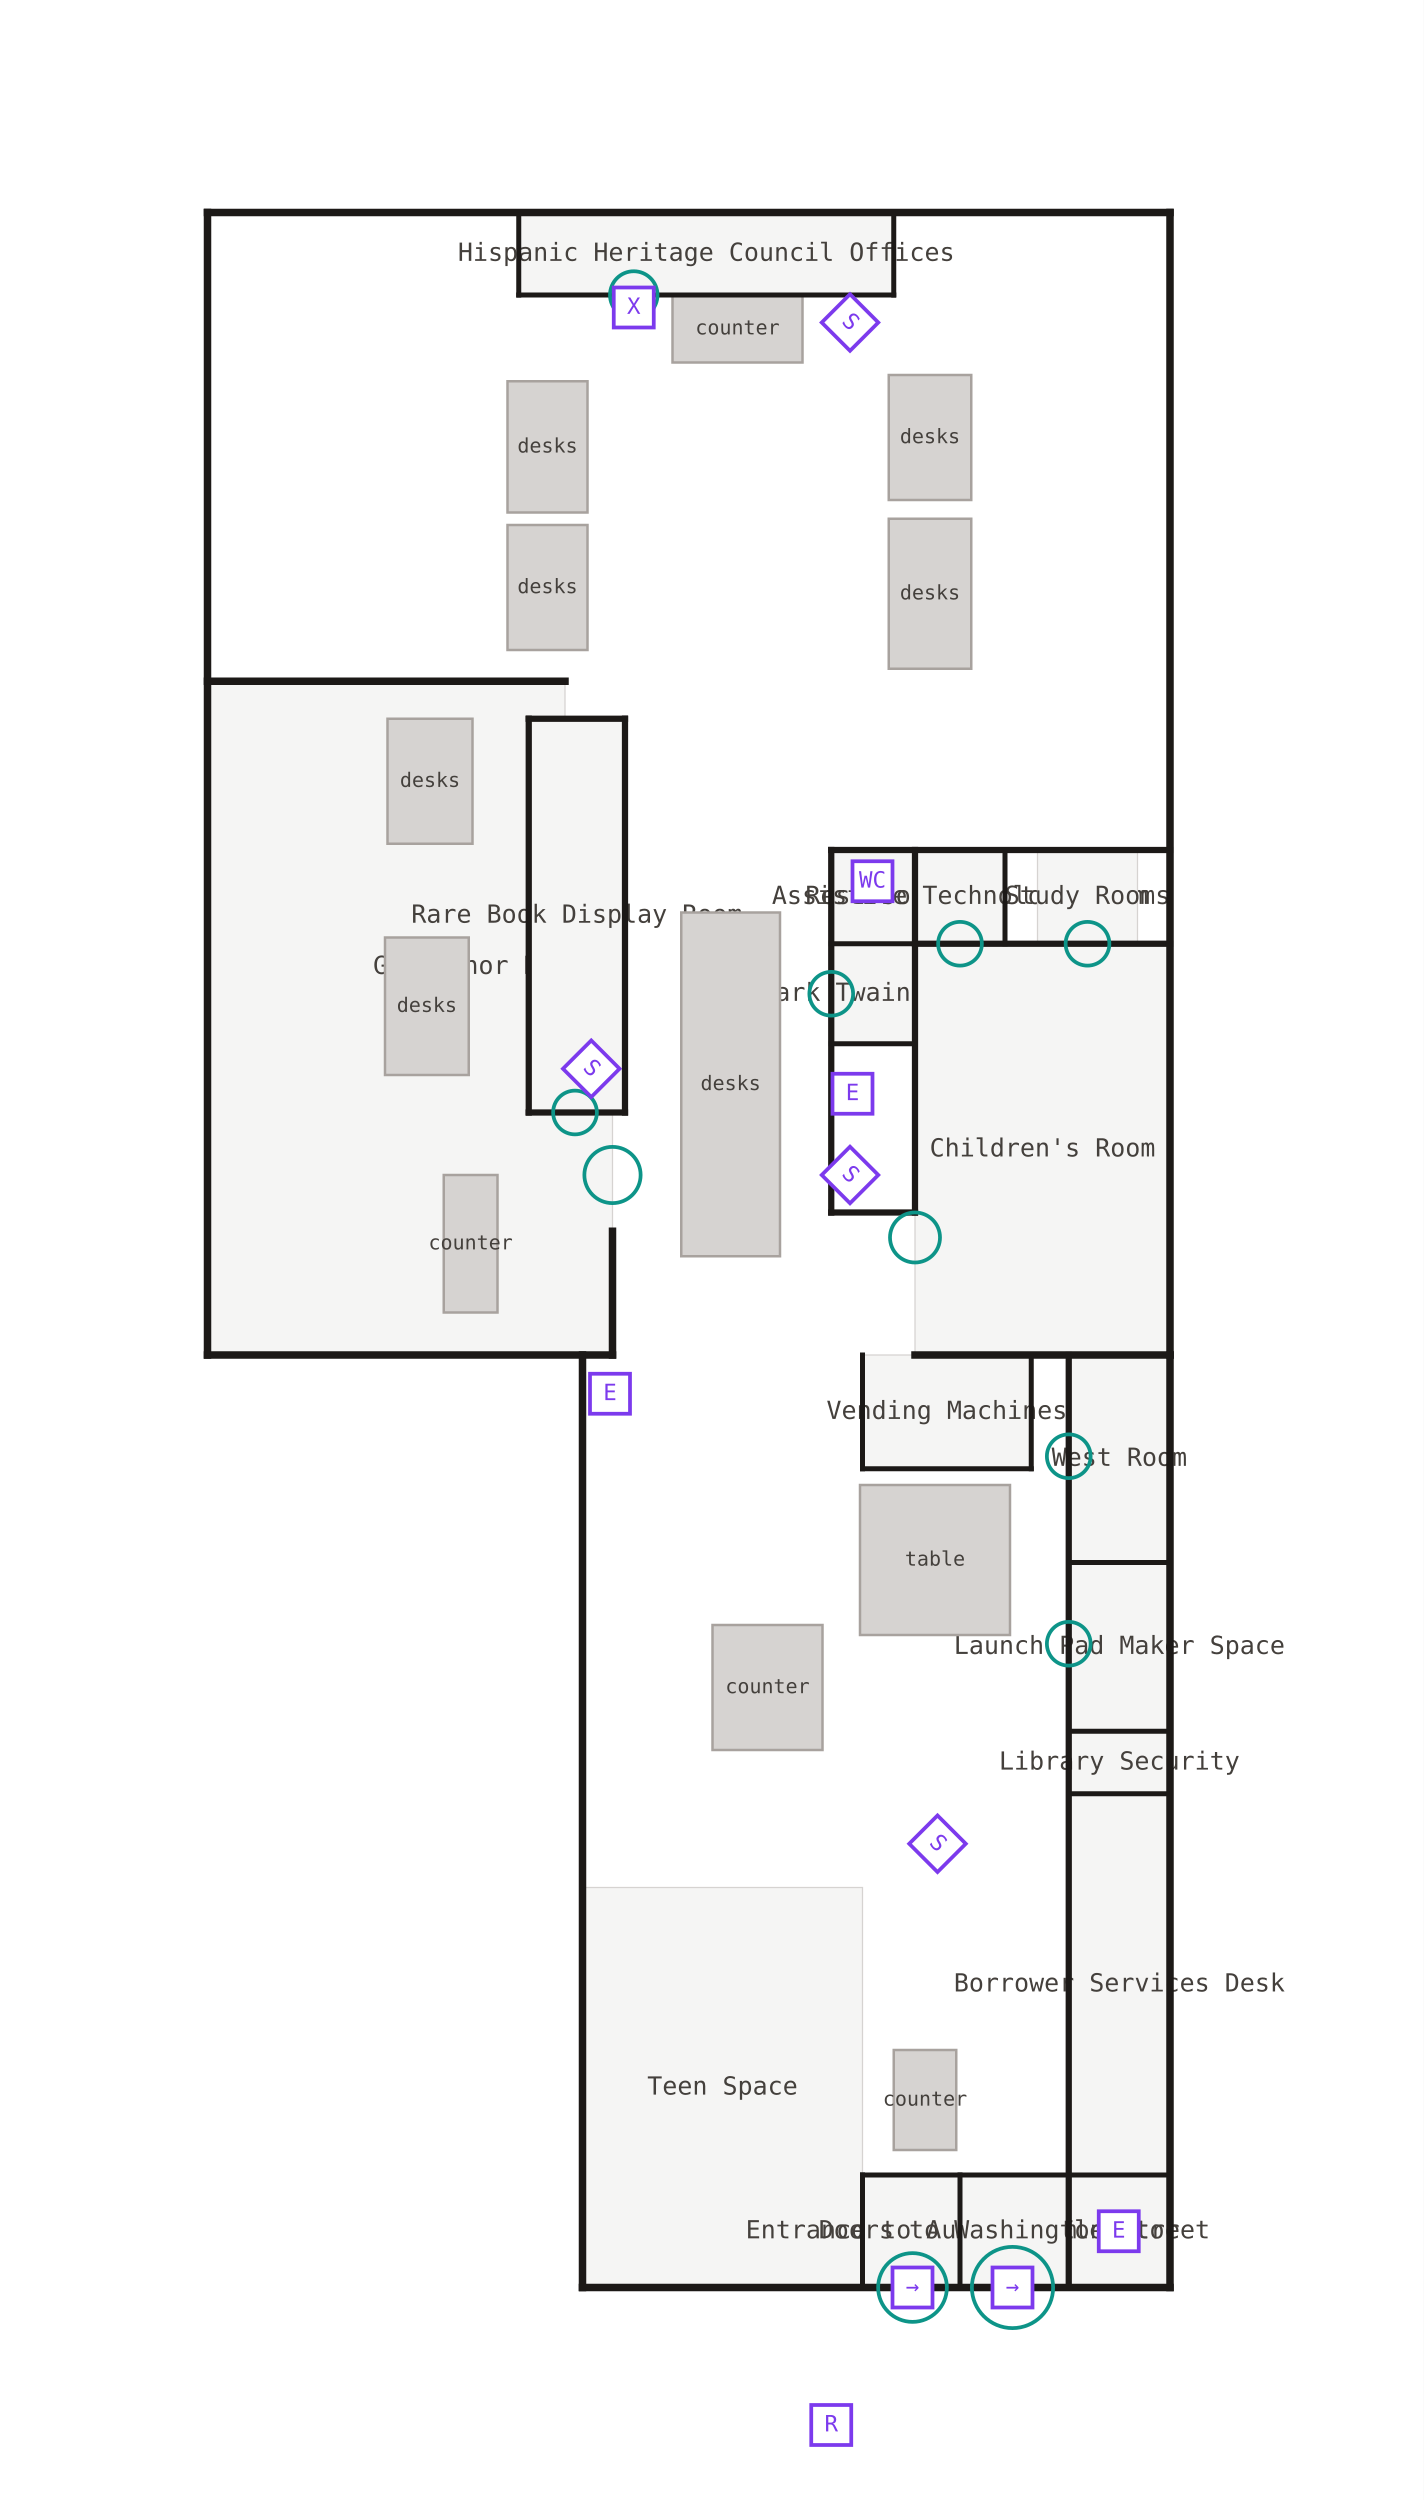
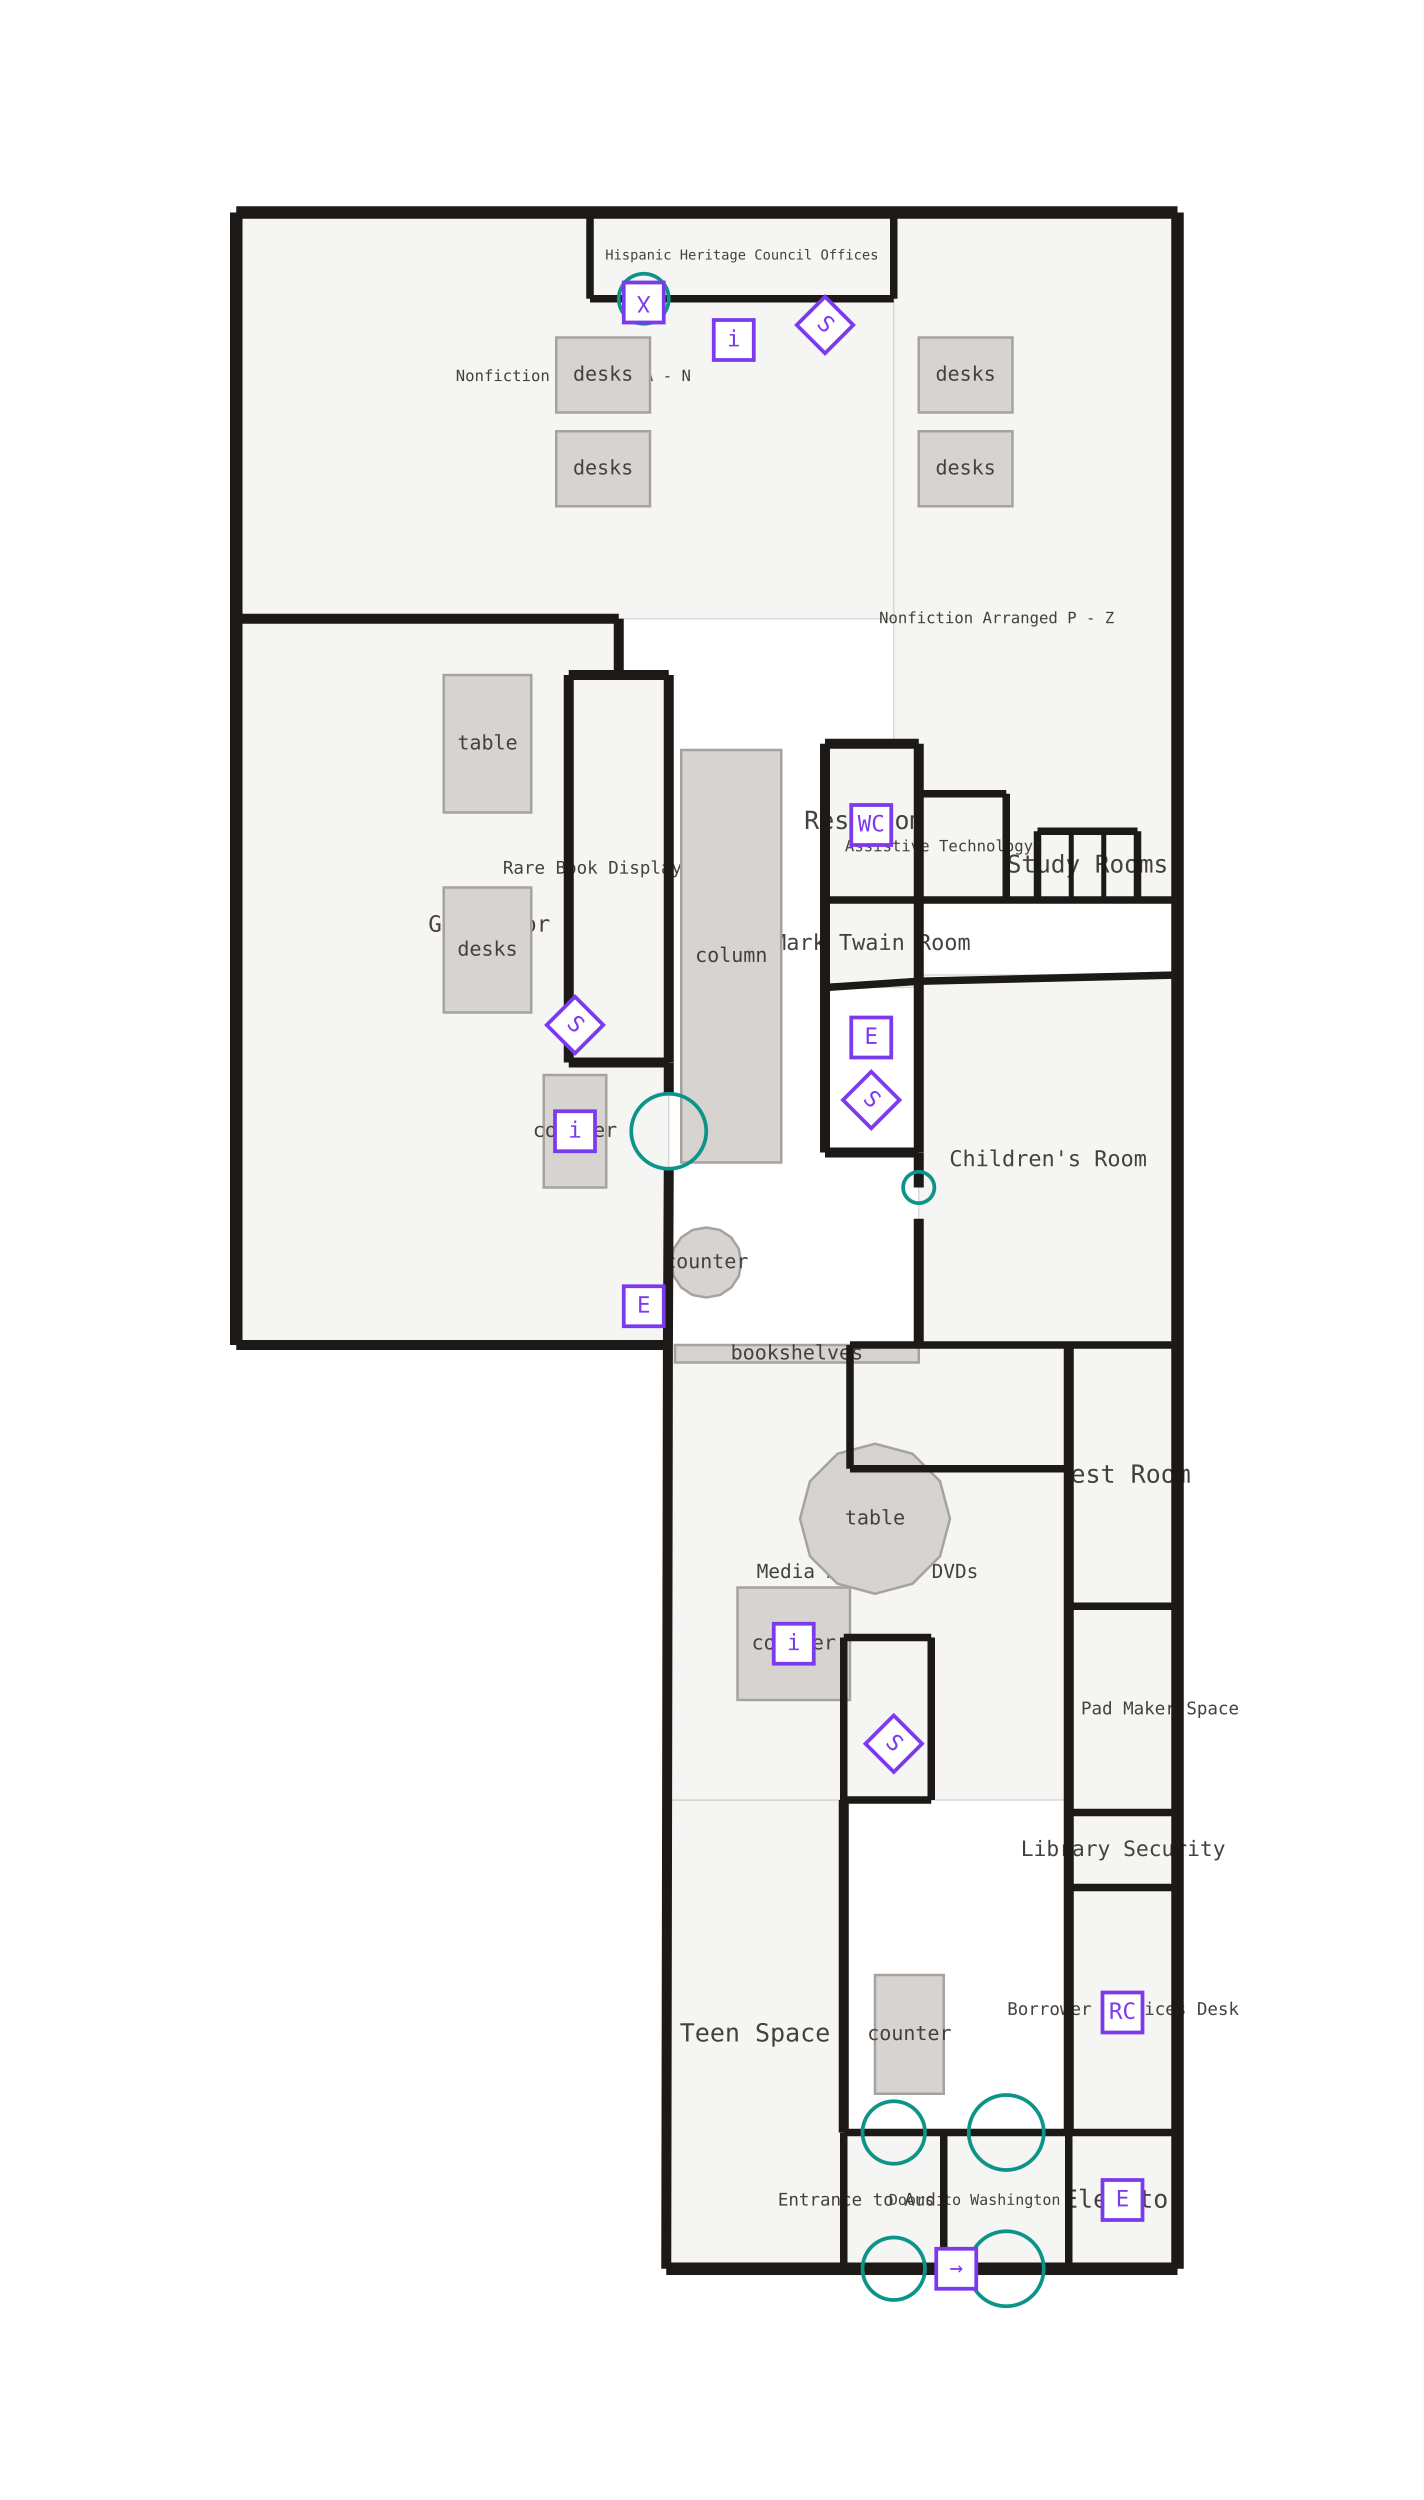
<svg xmlns="http://www.w3.org/2000/svg" viewBox="0 0 1139 2000" width="1139" height="2000">
  <rect width="1139" height="2000" fill="white" />
-   <polygon data-id="r-hhc" points="415,170 715,170 715,236 415,236" fill="#f5f5f4" stroke="#d6d3d1" stroke-width="1" />
-   <text x="565" y="203" font-family="monospace" font-size="20" fill="#44403c" text-anchor="middle" dominant-baseline="middle">Hispanic Heritage Council Offices</text>
-   <polygon data-id="r-grosvenor" points="166,545 452,545 452,575 423,575 423,890 490,890 490,1084 166,1084" fill="#f5f5f4" stroke="#d6d3d1" stroke-width="1" />
-   <text x="382.75" y="773.5" font-family="monospace" font-size="20" fill="#44403c" text-anchor="middle" dominant-baseline="middle">Grosvenor Room</text>
-   <polygon data-id="r-rare" points="423,575 500,575 500,890 423,890" fill="#f5f5f4" stroke="#d6d3d1" stroke-width="1" />
-   <text x="461.5" y="732.5" font-family="monospace" font-size="20" fill="#44403c" text-anchor="middle" dominant-baseline="middle">Rare Book Display Room</text>
-   <polygon data-id="r-restrooms" points="665,680 732,680 732,755 665,755" fill="#f5f5f4" stroke="#d6d3d1" stroke-width="1" />
-   <text x="698.5" y="717.5" font-family="monospace" font-size="20" fill="#44403c" text-anchor="middle" dominant-baseline="middle">Restrooms</text>
-   <polygon data-id="r-twain" points="665,755 732,755 732,835 665,835" fill="#f5f5f4" stroke="#d6d3d1" stroke-width="1" />
-   <text x="698.5" y="795" font-family="monospace" font-size="20" fill="#44403c" text-anchor="middle" dominant-baseline="middle">Mark Twain Room</text>
-   <polygon data-id="r-assistive" points="732,680 804,680 804,755 732,755" fill="#f5f5f4" stroke="#d6d3d1" stroke-width="1" />
-   <text x="768" y="717.5" font-family="monospace" font-size="20" fill="#44403c" text-anchor="middle" dominant-baseline="middle">Assistive Technology Room</text>
-   <polygon data-id="r-study" points="830,680 910,680 910,755 830,755" fill="#f5f5f4" stroke="#d6d3d1" stroke-width="1" />
-   <text x="870" y="717.5" font-family="monospace" font-size="20" fill="#44403c" text-anchor="middle" dominant-baseline="middle">Study Rooms</text>
-   <polygon data-id="r-children" points="732,755 936,755 936,1084 732,1084" fill="#f5f5f4" stroke="#d6d3d1" stroke-width="1" />
-   <text x="834" y="919.5" font-family="monospace" font-size="20" fill="#44403c" text-anchor="middle" dominant-baseline="middle">Children's Room</text>
-   <polygon data-id="r-vending" points="690,1084 825,1084 825,1175 690,1175" fill="#f5f5f4" stroke="#d6d3d1" stroke-width="1" />
-   <text x="757.5" y="1129.5" font-family="monospace" font-size="20" fill="#44403c" text-anchor="middle" dominant-baseline="middle">Vending Machines</text>
-   <polygon data-id="r-west" points="855,1084 936,1084 936,1250 855,1250" fill="#f5f5f4" stroke="#d6d3d1" stroke-width="1" />
-   <text x="895.5" y="1167" font-family="monospace" font-size="20" fill="#44403c" text-anchor="middle" dominant-baseline="middle">West Room</text>
-   <polygon data-id="r-launch" points="855,1250 936,1250 936,1385 855,1385" fill="#f5f5f4" stroke="#d6d3d1" stroke-width="1" />
-   <text x="895.5" y="1317.5" font-family="monospace" font-size="20" fill="#44403c" text-anchor="middle" dominant-baseline="middle">Launch Pad Maker Space</text>
-   <polygon data-id="r-lib-sec" points="855,1385 936,1385 936,1435 855,1435" fill="#f5f5f4" stroke="#d6d3d1" stroke-width="1" />
-   <text x="895.5" y="1410" font-family="monospace" font-size="20" fill="#44403c" text-anchor="middle" dominant-baseline="middle">Library Security</text>
-   <polygon data-id="r-borrower" points="855,1435 936,1435 936,1740 855,1740" fill="#f5f5f4" stroke="#d6d3d1" stroke-width="1" />
-   <text x="895.5" y="1587.5" font-family="monospace" font-size="20" fill="#44403c" text-anchor="middle" dominant-baseline="middle">Borrower Services Desk</text>
-   <polygon data-id="r-elev-corner" points="855,1740 936,1740 936,1830 855,1830" fill="#f5f5f4" stroke="#d6d3d1" stroke-width="1" />
-   <text x="895.5" y="1785" font-family="monospace" font-size="20" fill="#44403c" text-anchor="middle" dominant-baseline="middle">Elevator</text>
-   <polygon data-id="r-teen" points="466,1510 690,1510 690,1830 466,1830" fill="#f5f5f4" stroke="#d6d3d1" stroke-width="1" />
-   <text x="578" y="1670" font-family="monospace" font-size="20" fill="#44403c" text-anchor="middle" dominant-baseline="middle">Teen Space</text>
-   <polygon data-id="r-aud-ent" points="690,1740 768,1740 768,1830 690,1830" fill="#f5f5f4" stroke="#d6d3d1" stroke-width="1" />
-   <text x="729" y="1785" font-family="monospace" font-size="20" fill="#44403c" text-anchor="middle" dominant-baseline="middle">Entrance to Auditorium</text>
-   <polygon data-id="r-wash-ent" points="768,1740 855,1740 855,1830 768,1830" fill="#f5f5f4" stroke="#d6d3d1" stroke-width="1" />
-   <text x="811.5" y="1785" font-family="monospace" font-size="20" fill="#44403c" text-anchor="middle" dominant-baseline="middle">Doors to Washington Street</text>
-   <polygon data-id="fur-info-top" points="538,236 642,236 642,290 538,290" fill="#d6d3d1" stroke="#a8a29e" stroke-width="2" />
-   <text x="590" y="263" font-family="monospace" font-size="16" fill="#44403c" text-anchor="middle" dominant-baseline="middle">counter</text>
-   <polygon data-id="fur-comp-1" points="406,305 470,305 470,410 406,410" fill="#d6d3d1" stroke="#a8a29e" stroke-width="2" />
-   <text x="438" y="357.5" font-family="monospace" font-size="16" fill="#44403c" text-anchor="middle" dominant-baseline="middle">desks</text>
-   <polygon data-id="fur-comp-2" points="406,420 470,420 470,520 406,520" fill="#d6d3d1" stroke="#a8a29e" stroke-width="2" />
-   <text x="438" y="470" font-family="monospace" font-size="16" fill="#44403c" text-anchor="middle" dominant-baseline="middle">desks</text>
-   <polygon data-id="fur-comp-3" points="711,300 777,300 777,400 711,400" fill="#d6d3d1" stroke="#a8a29e" stroke-width="2" />
-   <text x="744" y="350" font-family="monospace" font-size="16" fill="#44403c" text-anchor="middle" dominant-baseline="middle">desks</text>
-   <polygon data-id="fur-comp-4" points="711,415 777,415 777,535 711,535" fill="#d6d3d1" stroke="#a8a29e" stroke-width="2" />
-   <text x="744" y="475" font-family="monospace" font-size="16" fill="#44403c" text-anchor="middle" dominant-baseline="middle">desks</text>
-   <polygon data-id="fur-microform" points="310,575 378,575 378,675 310,675" fill="#d6d3d1" stroke="#a8a29e" stroke-width="2" />
-   <text x="344" y="625" font-family="monospace" font-size="16" fill="#44403c" text-anchor="middle" dominant-baseline="middle">desks</text>
-   <polygon data-id="fur-comp-gros" points="308,750 375,750 375,860 308,860" fill="#d6d3d1" stroke="#a8a29e" stroke-width="2" />
-   <text x="341.5" y="805" font-family="monospace" font-size="16" fill="#44403c" text-anchor="middle" dominant-baseline="middle">desks</text>
-   <polygon data-id="fur-gros-info" points="355,940 398,940 398,1050 355,1050" fill="#d6d3d1" stroke="#a8a29e" stroke-width="2" />
-   <text x="376.5" y="995" font-family="monospace" font-size="16" fill="#44403c" text-anchor="middle" dominant-baseline="middle">counter</text>
-   <polygon data-id="fur-center-part" points="545,730 624,730 624,1005 545,1005" fill="#d6d3d1" stroke="#a8a29e" stroke-width="2" />
-   <text x="584.5" y="867.5" font-family="monospace" font-size="16" fill="#44403c" text-anchor="middle" dominant-baseline="middle">desks</text>
-   <polygon data-id="fur-ring-knowledge" points="688,1188 808,1188 808,1308 688,1308" fill="#d6d3d1" stroke="#a8a29e" stroke-width="2" />
-   <text x="748" y="1248" font-family="monospace" font-size="16" fill="#44403c" text-anchor="middle" dominant-baseline="middle">table</text>
-   <polygon data-id="fur-info-bot" points="570,1300 658,1300 658,1400 570,1400" fill="#d6d3d1" stroke="#a8a29e" stroke-width="2" />
-   <text x="614" y="1350" font-family="monospace" font-size="16" fill="#44403c" text-anchor="middle" dominant-baseline="middle">counter</text>
-   <polygon data-id="fur-sec-booth" points="715,1640 765,1640 765,1720 715,1720" fill="#d6d3d1" stroke="#a8a29e" stroke-width="2" />
-   <text x="740" y="1680" font-family="monospace" font-size="16" fill="#44403c" text-anchor="middle" dominant-baseline="middle">counter</text>
-   <line data-id="w-top" x1="166" y1="170" x2="936" y2="170" stroke="#1c1917" stroke-width="6" stroke-linecap="square" />
-   <line data-id="w-hhc-b" x1="415" y1="236" x2="715" y2="236" stroke="#1c1917" stroke-width="4" stroke-linecap="square" />
-   <line data-id="w-hhc-l" x1="415" y1="170" x2="415" y2="236" stroke="#1c1917" stroke-width="4" stroke-linecap="square" />
-   <line data-id="w-hhc-r" x1="715" y1="170" x2="715" y2="236" stroke="#1c1917" stroke-width="4" stroke-linecap="square" />
-   <line data-id="w-r-top" x1="936" y1="170" x2="936" y2="1084" stroke="#1c1917" stroke-width="6" stroke-linecap="square" />
-   <line data-id="w-gros-l" x1="166" y1="170" x2="166" y2="1084" stroke="#1c1917" stroke-width="6" stroke-linecap="square" />
-   <line data-id="w-gros-t" x1="166" y1="545" x2="452" y2="545" stroke="#1c1917" stroke-width="6" stroke-linecap="square" />
-   <line data-id="w-gros-b" x1="166" y1="1084" x2="490" y2="1084" stroke="#1c1917" stroke-width="6" stroke-linecap="square" />
-   <line data-id="w-gros-r" x1="490" y1="985" x2="490" y2="1084" stroke="#1c1917" stroke-width="6" stroke-linecap="square" />
-   <line data-id="w-rare-t" x1="423" y1="575" x2="500" y2="575" stroke="#1c1917" stroke-width="5" stroke-linecap="square" />
-   <line data-id="w-rare-l" x1="423" y1="575" x2="423" y2="890" stroke="#1c1917" stroke-width="5" stroke-linecap="square" />
-   <line data-id="w-rare-r" x1="500" y1="575" x2="500" y2="890" stroke="#1c1917" stroke-width="5" stroke-linecap="square" />
-   <line data-id="w-rare-b" x1="423" y1="890" x2="500" y2="890" stroke="#1c1917" stroke-width="5" stroke-linecap="square" />
-   <line data-id="w-study-t" x1="665" y1="680" x2="936" y2="680" stroke="#1c1917" stroke-width="5" stroke-linecap="square" />
-   <line data-id="w-rest-div" x1="732" y1="680" x2="732" y2="970" stroke="#1c1917" stroke-width="5" stroke-linecap="square" />
-   <line data-id="w-rest-m" x1="665" y1="755" x2="732" y2="755" stroke="#1c1917" stroke-width="4" stroke-linecap="square" />
-   <line data-id="w-rest-b" x1="665" y1="835" x2="732" y2="835" stroke="#1c1917" stroke-width="4" stroke-linecap="square" />
-   <line data-id="w-rest-l" x1="665" y1="680" x2="665" y2="970" stroke="#1c1917" stroke-width="5" stroke-linecap="square" />
-   <line data-id="w-rest-bot" x1="665" y1="970" x2="732" y2="970" stroke="#1c1917" stroke-width="5" stroke-linecap="square" />
-   <line data-id="w-tech-r" x1="804" y1="680" x2="804" y2="755" stroke="#1c1917" stroke-width="4" stroke-linecap="square" />
-   <line data-id="w-tech-b" x1="732" y1="755" x2="936" y2="755" stroke="#1c1917" stroke-width="5" stroke-linecap="square" />
-   <line data-id="w-child-b" x1="732" y1="1084" x2="936" y2="1084" stroke="#1c1917" stroke-width="6" stroke-linecap="square" />
-   <line data-id="w-vend-b" x1="690" y1="1175" x2="825" y2="1175" stroke="#1c1917" stroke-width="4" stroke-linecap="square" />
-   <line data-id="w-vend-l" x1="690" y1="1084" x2="690" y2="1175" stroke="#1c1917" stroke-width="4" stroke-linecap="square" />
-   <line data-id="w-vend-r" x1="825" y1="1084" x2="825" y2="1175" stroke="#1c1917" stroke-width="4" stroke-linecap="square" />
-   <line data-id="w-east-l" x1="855" y1="1084" x2="855" y2="1830" stroke="#1c1917" stroke-width="5" stroke-linecap="square" />
-   <line data-id="w-east-r" x1="936" y1="1084" x2="936" y2="1830" stroke="#1c1917" stroke-width="6" stroke-linecap="square" />
-   <line data-id="w-west-b" x1="855" y1="1250" x2="936" y2="1250" stroke="#1c1917" stroke-width="4" stroke-linecap="square" />
-   <line data-id="w-launch-b" x1="855" y1="1385" x2="936" y2="1385" stroke="#1c1917" stroke-width="4" stroke-linecap="square" />
-   <line data-id="w-sec-b" x1="855" y1="1435" x2="936" y2="1435" stroke="#1c1917" stroke-width="4" stroke-linecap="square" />
-   <line data-id="w-borr-b" x1="855" y1="1740" x2="936" y2="1740" stroke="#1c1917" stroke-width="4" stroke-linecap="square" />
-   <line data-id="w-teen-l" x1="466" y1="1084" x2="466" y2="1830" stroke="#1c1917" stroke-width="6" stroke-linecap="square" />
-   <line data-id="w-teen-b" x1="466" y1="1830" x2="936" y2="1830" stroke="#1c1917" stroke-width="6" stroke-linecap="square" />
-   <line data-id="w-teen-div" x1="690" y1="1740" x2="690" y2="1830" stroke="#1c1917" stroke-width="4" stroke-linecap="square" />
-   <line data-id="w-door-div" x1="768" y1="1740" x2="768" y2="1830" stroke="#1c1917" stroke-width="4" stroke-linecap="square" />
-   <line data-id="w-door-t" x1="690" y1="1740" x2="855" y2="1740" stroke="#1c1917" stroke-width="4" stroke-linecap="square" />
-   <circle data-id="d-hhc" cx="507" cy="236" r="19" fill="none" stroke="#0d9488" stroke-width="3" />
-   <circle data-id="d-gros" cx="490" cy="940" r="22.5" fill="none" stroke="#0d9488" stroke-width="3" />
-   <circle data-id="d-child" cx="732" cy="990" r="20" fill="none" stroke="#0d9488" stroke-width="3" />
-   <circle data-id="d-aud" cx="730" cy="1830" r="27.5" fill="none" stroke="#0d9488" stroke-width="3" />
-   <circle data-id="d-wash" cx="810" cy="1830" r="32.5" fill="none" stroke="#0d9488" stroke-width="3" />
-   <circle data-id="d-twain" cx="665" cy="795" r="17.5" fill="none" stroke="#0d9488" stroke-width="3" />
-   <circle data-id="d-assist" cx="768" cy="755" r="17.5" fill="none" stroke="#0d9488" stroke-width="3" />
-   <circle data-id="d-study" cx="870" cy="755" r="17.5" fill="none" stroke="#0d9488" stroke-width="3" />
-   <circle data-id="d-west" cx="855" cy="1165" r="17.5" fill="none" stroke="#0d9488" stroke-width="3" />
-   <circle data-id="d-launch" cx="855" cy="1315" r="17.5" fill="none" stroke="#0d9488" stroke-width="3" />
-   <circle data-id="d-rare" cx="460" cy="890" r="17.5" fill="none" stroke="#0d9488" stroke-width="3" />
-   <g data-id="f-exit" transform="translate(507 246) rotate(0)">
+   <polygon data-id="r-hh" points="472,170 715,170 715,239 472,239" fill="#f5f5f4" stroke="#d6d3d1" stroke-width="1" />
+   <text x="593.5" y="204.5" font-family="monospace" font-size="11" fill="#44403c" text-anchor="middle" dominant-baseline="middle">Hispanic Heritage Council Offices</text>
+   <polygon data-id="r-nf-left" points="189,170 472,170 472,239 715,239 715,495 189,495" fill="#f5f5f4" stroke="#d6d3d1" stroke-width="1" />
+   <text x="458.667" y="301.333" font-family="monospace" font-size="12.5" fill="#44403c" text-anchor="middle" dominant-baseline="middle">Nonfiction Arranged A - N</text>
+   <polygon data-id="r-nf-right" points="715,170 942,170 942,720 735,720 735,595 715,595" fill="#f5f5f4" stroke="#d6d3d1" stroke-width="1" />
+   <text x="797.333" y="495" font-family="monospace" font-size="12.5" fill="#44403c" text-anchor="middle" dominant-baseline="middle">Nonfiction Arranged P - Z</text>
+   <polygon data-id="r-grosvenor" points="189,495 495,495 495,540 455,540 455,850 535,850 535,1076 189,1076" fill="#f5f5f4" stroke="#d6d3d1" stroke-width="1" />
+   <text x="418.5" y="740.25" font-family="monospace" font-size="18" fill="#44403c" text-anchor="middle" dominant-baseline="middle">Grosvenor Room</text>
+   <polygon data-id="r-rarebook" points="455,540 535,540 535,850 455,850" fill="#f5f5f4" stroke="#d6d3d1" stroke-width="1" />
+   <text x="495" y="695" font-family="monospace" font-size="14" fill="#44403c" text-anchor="middle" dominant-baseline="middle">Rare Book Display Room</text>
+   <polygon data-id="r-restroom" points="660,595 735,595 735,720 660,720" fill="#f5f5f4" stroke="#d6d3d1" stroke-width="1" />
+   <text x="697.5" y="657.5" font-family="monospace" font-size="20" fill="#44403c" text-anchor="middle" dominant-baseline="middle">Restrooms</text>
+   <polygon data-id="r-marktwain" points="660,720 735,720 735,790 660,790" fill="#f5f5f4" stroke="#d6d3d1" stroke-width="1" />
+   <text x="697.5" y="755" font-family="monospace" font-size="17.5" fill="#44403c" text-anchor="middle" dominant-baseline="middle">Mark Twain Room</text>
+   <polygon data-id="r-assistive" points="735,635 805,635 805,720 735,720" fill="#f5f5f4" stroke="#d6d3d1" stroke-width="1" />
+   <text x="770" y="677.5" font-family="monospace" font-size="12.5" fill="#44403c" text-anchor="middle" dominant-baseline="middle">Assistive Technology Room</text>
+   <polygon data-id="r-study" points="830,665 910,665 910,720 830,720" fill="#f5f5f4" stroke="#d6d3d1" stroke-width="1" />
+   <text x="870" y="692.5" font-family="monospace" font-size="19.5" fill="#44403c" text-anchor="middle" dominant-baseline="middle">Study Rooms</text>
+   <polygon data-id="r-children" points="735,780 942,780 942,1076 735,1076" fill="#f5f5f4" stroke="#d6d3d1" stroke-width="1" />
+   <text x="838.5" y="928" font-family="monospace" font-size="17.5" fill="#44403c" text-anchor="middle" dominant-baseline="middle">Children's Room</text>
+   <polygon data-id="r-vending" points="680,1076 855,1076 855,1175 680,1175" fill="#f5f5f4" stroke="#d6d3d1" stroke-width="1" />
+   <text x="767.5" y="1125.5" font-family="monospace" font-size="17" fill="#44403c" text-anchor="middle" dominant-baseline="middle">Vending Machines</text>
+   <polygon data-id="r-west" points="855,1076 942,1076 942,1285 855,1285" fill="#f5f5f4" stroke="#d6d3d1" stroke-width="1" />
+   <text x="898.5" y="1180.5" font-family="monospace" font-size="20" fill="#44403c" text-anchor="middle" dominant-baseline="middle">West Room</text>
+   <polygon data-id="r-launchpad" points="855,1285 942,1285 942,1450 855,1450" fill="#f5f5f4" stroke="#d6d3d1" stroke-width="1" />
+   <text x="898.5" y="1367.5" font-family="monospace" font-size="14" fill="#44403c" text-anchor="middle" dominant-baseline="middle">Launch Pad Maker Space</text>
+   <polygon data-id="r-libsec" points="855,1450 942,1450 942,1510 855,1510" fill="#f5f5f4" stroke="#d6d3d1" stroke-width="1" />
+   <text x="898.5" y="1480" font-family="monospace" font-size="17" fill="#44403c" text-anchor="middle" dominant-baseline="middle">Library Security</text>
+   <polygon data-id="r-borrower" points="855,1510 942,1510 942,1706 855,1706" fill="#f5f5f4" stroke="#d6d3d1" stroke-width="1" />
+   <text x="898.5" y="1608" font-family="monospace" font-size="14" fill="#44403c" text-anchor="middle" dominant-baseline="middle">Borrower Services Desk</text>
+   <polygon data-id="r-teen" points="533,1440 675,1440 675,1815 533,1815" fill="#f5f5f4" stroke="#d6d3d1" stroke-width="1" />
+   <text x="604" y="1627.5" font-family="monospace" font-size="20" fill="#44403c" text-anchor="middle" dominant-baseline="middle">Teen Space</text>
+   <polygon data-id="r-media" points="533,1076 855,1076 855,1440 533,1440" fill="#f5f5f4" stroke="#d6d3d1" stroke-width="1" />
+   <text x="694" y="1258" font-family="monospace" font-size="15.5" fill="#44403c" text-anchor="middle" dominant-baseline="middle">Media Movies • DVDs</text>
+   <polygon data-id="r-audit-vest" points="675,1706 755,1706 755,1815 675,1815" fill="#f5f5f4" stroke="#d6d3d1" stroke-width="1" />
+   <text x="715" y="1760.5" font-family="monospace" font-size="14" fill="#44403c" text-anchor="middle" dominant-baseline="middle">Entrance to Auditorium</text>
+   <polygon data-id="r-wash-vest" points="755,1706 855,1706 855,1815 755,1815" fill="#f5f5f4" stroke="#d6d3d1" stroke-width="1" />
+   <text x="805" y="1760.5" font-family="monospace" font-size="12" fill="#44403c" text-anchor="middle" dominant-baseline="middle">Doors to Washington Street</text>
+   <polygon data-id="r-elev-vest" points="855,1706 942,1706 942,1815 855,1815" fill="#f5f5f4" stroke="#d6d3d1" stroke-width="1" />
+   <text x="898.5" y="1760.5" font-family="monospace" font-size="20" fill="#44403c" text-anchor="middle" dominant-baseline="middle">Elevator</text>
+   <polygon data-id="fur-comp-1" points="445,270 520,270 520,330 445,330" fill="#d6d3d1" stroke="#a8a29e" stroke-width="2" />
+   <text x="482.5" y="300" font-family="monospace" font-size="16" fill="#44403c" text-anchor="middle" dominant-baseline="middle">desks</text>
+   <polygon data-id="fur-comp-2" points="445,345 520,345 520,405 445,405" fill="#d6d3d1" stroke="#a8a29e" stroke-width="2" />
+   <text x="482.5" y="375" font-family="monospace" font-size="16" fill="#44403c" text-anchor="middle" dominant-baseline="middle">desks</text>
+   <polygon data-id="fur-comp-3" points="735,270 810,270 810,330 735,330" fill="#d6d3d1" stroke="#a8a29e" stroke-width="2" />
+   <text x="772.5" y="300" font-family="monospace" font-size="16" fill="#44403c" text-anchor="middle" dominant-baseline="middle">desks</text>
+   <polygon data-id="fur-comp-4" points="735,345 810,345 810,405 735,405" fill="#d6d3d1" stroke="#a8a29e" stroke-width="2" />
+   <text x="772.5" y="375" font-family="monospace" font-size="16" fill="#44403c" text-anchor="middle" dominant-baseline="middle">desks</text>
+   <polygon data-id="fur-microform" points="355,540 425,540 425,650 355,650" fill="#d6d3d1" stroke="#a8a29e" stroke-width="2" />
+   <text x="390" y="595" font-family="monospace" font-size="16" fill="#44403c" text-anchor="middle" dominant-baseline="middle">table</text>
+   <polygon data-id="fur-comp-gros" points="355,710 425,710 425,810 355,810" fill="#d6d3d1" stroke="#a8a29e" stroke-width="2" />
+   <text x="390" y="760" font-family="monospace" font-size="16" fill="#44403c" text-anchor="middle" dominant-baseline="middle">desks</text>
+   <polygon data-id="fur-col-center" points="545,600 625,600 625,930 545,930" fill="#d6d3d1" stroke="#a8a29e" stroke-width="2" />
+   <text x="585" y="765" font-family="monospace" font-size="16" fill="#44403c" text-anchor="middle" dominant-baseline="middle">column</text>
+   <polygon data-id="fur-ring-knowledge" points="593,1010 591,1021 585,1030 576,1036 565,1038 554,1036 545,1030 539,1021 537,1010 539,999 545,990 554,984 565,982 576,984 585,990 591,999" fill="#d6d3d1" stroke="#a8a29e" stroke-width="2" />
+   <text x="565" y="1010" font-family="monospace" font-size="16" fill="#44403c" text-anchor="middle" dominant-baseline="middle">counter</text>
+   <polygon data-id="fur-ring" points="760,1215 752,1245 730,1267 700,1275 670,1267 648,1245 640,1215 648,1185 670,1163 700,1155 730,1163 752,1185" fill="#d6d3d1" stroke="#a8a29e" stroke-width="2" />
+   <text x="700" y="1215" font-family="monospace" font-size="16" fill="#44403c" text-anchor="middle" dominant-baseline="middle">table</text>
+   <polygon data-id="fur-sec-desk" points="700,1580 755,1580 755,1675 700,1675" fill="#d6d3d1" stroke="#a8a29e" stroke-width="2" />
+   <text x="727.5" y="1627.5" font-family="monospace" font-size="16" fill="#44403c" text-anchor="middle" dominant-baseline="middle">counter</text>
+   <polygon data-id="fur-info-desk-media" points="590,1270 680,1270 680,1360 590,1360" fill="#d6d3d1" stroke="#a8a29e" stroke-width="2" />
+   <text x="635" y="1315" font-family="monospace" font-size="16" fill="#44403c" text-anchor="middle" dominant-baseline="middle">counter</text>
+   <polygon data-id="fur-info-desk-gros" points="435,860 485,860 485,950 435,950" fill="#d6d3d1" stroke="#a8a29e" stroke-width="2" />
+   <text x="460" y="905" font-family="monospace" font-size="16" fill="#44403c" text-anchor="middle" dominant-baseline="middle">counter</text>
+   <polygon data-id="fur-mcd-shelf" points="540,1076 735,1076 735,1090 540,1090" fill="#d6d3d1" stroke="#a8a29e" stroke-width="2" />
+   <text x="637.5" y="1083" font-family="monospace" font-size="16" fill="#44403c" text-anchor="middle" dominant-baseline="middle">bookshelves</text>
+   <line data-id="w-top" x1="189" y1="170" x2="942" y2="170" stroke="#1c1917" stroke-width="10" stroke-linecap="butt" />
+   <line data-id="w-right" x1="942" y1="170" x2="942" y2="1815" stroke="#1c1917" stroke-width="10" stroke-linecap="butt" />
+   <line data-id="w-bot" x1="533" y1="1815" x2="942" y2="1815" stroke="#1c1917" stroke-width="10" stroke-linecap="butt" />
+   <line data-id="w-left-teen" x1="533" y1="1815" x2="534.333" y2="1076" stroke="#1c1917" stroke-width="8" stroke-linecap="butt" />
+   <line data-id="w-gros-b" x1="189" y1="1076" x2="534.333" y2="1076" stroke="#1c1917" stroke-width="8" stroke-linecap="butt" />
+   <line data-id="w-left-gros" x1="189" y1="1076" x2="189" y2="170" stroke="#1c1917" stroke-width="10" stroke-linecap="butt" />
+   <line data-id="w-hh-l" x1="472" y1="170" x2="472" y2="239" stroke="#1c1917" stroke-width="6" stroke-linecap="butt" />
+   <line data-id="w-hh-r" x1="715" y1="170" x2="715" y2="239" stroke="#1c1917" stroke-width="6" stroke-linecap="butt" />
+   <line data-id="w-hh-b" x1="472" y1="239" x2="715" y2="239" stroke="#1c1917" stroke-width="6" stroke-linecap="butt" />
+   <line data-id="w-gros-t" x1="189" y1="495" x2="495" y2="495" stroke="#1c1917" stroke-width="8" stroke-linecap="butt" />
+   <line data-id="w-nf-rb-conn" x1="495" y1="495" x2="495" y2="540" stroke="#1c1917" stroke-width="8" stroke-linecap="butt" />
+   <line data-id="w-rb-t" x1="455" y1="540" x2="535" y2="540" stroke="#1c1917" stroke-width="8" stroke-linecap="butt" />
+   <line data-id="w-rb-l" x1="455" y1="540" x2="455" y2="850" stroke="#1c1917" stroke-width="8" stroke-linecap="butt" />
+   <line data-id="w-rb-r" x1="535" y1="540" x2="535" y2="850" stroke="#1c1917" stroke-width="8" stroke-linecap="butt" />
+   <line data-id="w-rb-b" x1="455" y1="850" x2="535" y2="850" stroke="#1c1917" stroke-width="8" stroke-linecap="butt" />
+   <line data-id="w-gros-r1" x1="535" y1="850" x2="535" y2="875" stroke="#1c1917" stroke-width="8" stroke-linecap="butt" />
+   <line data-id="w-gros-r2" x1="535" y1="935" x2="534.333" y2="1076" stroke="#1c1917" stroke-width="8" stroke-linecap="butt" />
+   <line data-id="w-core-l" x1="660" y1="595" x2="660" y2="922" stroke="#1c1917" stroke-width="8" stroke-linecap="butt" />
+   <line data-id="w-core-r" x1="735" y1="595" x2="735" y2="922" stroke="#1c1917" stroke-width="8" stroke-linecap="butt" />
+   <line data-id="w-core-t" x1="660" y1="595" x2="735" y2="595" stroke="#1c1917" stroke-width="8" stroke-linecap="butt" />
+   <line data-id="w-core-b" x1="660" y1="922" x2="735" y2="922" stroke="#1c1917" stroke-width="8" stroke-linecap="butt" />
+   <line data-id="w-core-d1" x1="660" y1="720" x2="735" y2="720" stroke="#1c1917" stroke-width="6" stroke-linecap="butt" />
+   <line data-id="w-core-d2" x1="660" y1="790" x2="735" y2="785" stroke="#1c1917" stroke-width="6" stroke-linecap="butt" />
+   <line data-id="w-at-t" x1="735" y1="635" x2="805" y2="635" stroke="#1c1917" stroke-width="6" stroke-linecap="butt" />
+   <line data-id="w-at-r" x1="805" y1="635" x2="805" y2="720" stroke="#1c1917" stroke-width="6" stroke-linecap="butt" />
+   <line data-id="w-sr-l" x1="830" y1="665" x2="830" y2="720" stroke="#1c1917" stroke-width="6" stroke-linecap="butt" />
+   <line data-id="w-sr-t" x1="830" y1="665" x2="910" y2="665" stroke="#1c1917" stroke-width="6" stroke-linecap="butt" />
+   <line data-id="w-sr-r" x1="910" y1="665" x2="910" y2="720" stroke="#1c1917" stroke-width="6" stroke-linecap="butt" />
+   <line data-id="w-sr-div1" x1="857" y1="665" x2="857" y2="720" stroke="#1c1917" stroke-width="4" stroke-linecap="butt" />
+   <line data-id="w-sr-div2" x1="883" y1="665" x2="883" y2="720" stroke="#1c1917" stroke-width="4" stroke-linecap="butt" />
+   <line data-id="w-corr-t" x1="735" y1="720" x2="942" y2="720" stroke="#1c1917" stroke-width="6" stroke-linecap="butt" />
+   <line data-id="w-child-t" x1="735" y1="785" x2="942" y2="780" stroke="#1c1917" stroke-width="6" stroke-linecap="butt" />
+   <line data-id="w-child-stub-t" x1="735" y1="922" x2="735" y2="950" stroke="#1c1917" stroke-width="8" stroke-linecap="butt" />
+   <line data-id="w-child-l" x1="735" y1="975" x2="735" y2="1076" stroke="#1c1917" stroke-width="8" stroke-linecap="butt" />
+   <line data-id="w-child-b" x1="680" y1="1076" x2="942" y2="1076" stroke="#1c1917" stroke-width="6" stroke-linecap="butt" />
+   <line data-id="w-vend-l" x1="680" y1="1076" x2="680" y2="1175" stroke="#1c1917" stroke-width="6" stroke-linecap="butt" />
+   <line data-id="w-vend-b" x1="680" y1="1175" x2="855" y2="1175" stroke="#1c1917" stroke-width="6" stroke-linecap="butt" />
+   <line data-id="w-east-spine" x1="855" y1="1076" x2="855" y2="1706" stroke="#1c1917" stroke-width="8" stroke-linecap="butt" />
+   <line data-id="w-east-d1" x1="855" y1="1285" x2="942" y2="1285" stroke="#1c1917" stroke-width="6" stroke-linecap="butt" />
+   <line data-id="w-east-d2" x1="855" y1="1450" x2="942" y2="1450" stroke="#1c1917" stroke-width="6" stroke-linecap="butt" />
+   <line data-id="w-east-d-sec" x1="855" y1="1510" x2="942" y2="1510" stroke="#1c1917" stroke-width="6" stroke-linecap="butt" />
+   <line data-id="w-east-d3" x1="855" y1="1706" x2="942" y2="1706" stroke="#1c1917" stroke-width="6" stroke-linecap="butt" />
+   <line data-id="w-cc-t" x1="675" y1="1310" x2="745" y2="1310" stroke="#1c1917" stroke-width="6" stroke-linecap="butt" />
+   <line data-id="w-cc-l" x1="675" y1="1310" x2="675" y2="1440" stroke="#1c1917" stroke-width="6" stroke-linecap="butt" />
+   <line data-id="w-cc-b" x1="675" y1="1440" x2="745" y2="1440" stroke="#1c1917" stroke-width="6" stroke-linecap="butt" />
+   <line data-id="w-cc-r" x1="745" y1="1310" x2="745" y2="1440" stroke="#1c1917" stroke-width="6" stroke-linecap="butt" />
+   <line data-id="w-spine-mid" x1="675" y1="1440" x2="675" y2="1706" stroke="#1c1917" stroke-width="8" stroke-linecap="butt" />
+   <line data-id="w-vest-t" x1="675" y1="1706" x2="855" y2="1706" stroke="#1c1917" stroke-width="6" stroke-linecap="butt" />
+   <line data-id="w-vest-d1" x1="755" y1="1706" x2="755" y2="1815" stroke="#1c1917" stroke-width="6" stroke-linecap="butt" />
+   <line data-id="w-vest-d2" x1="855" y1="1706" x2="855" y2="1815" stroke="#1c1917" stroke-width="6" stroke-linecap="butt" />
+   <line data-id="w-vest-l" x1="675" y1="1706" x2="675" y2="1815" stroke="#1c1917" stroke-width="6" stroke-linecap="butt" />
+   <circle data-id="d-wash-ext" cx="805" cy="1815" r="30" fill="none" stroke="#0d9488" stroke-width="3" />
+   <circle data-id="d-audit-ext" cx="715" cy="1815" r="25" fill="none" stroke="#0d9488" stroke-width="3" />
+   <circle data-id="d-wash-int" cx="805" cy="1706" r="30" fill="none" stroke="#0d9488" stroke-width="3" />
+   <circle data-id="d-audit-int" cx="715" cy="1706" r="25" fill="none" stroke="#0d9488" stroke-width="3" />
+   <circle data-id="d-hh-exit" cx="515" cy="239" r="20" fill="none" stroke="#0d9488" stroke-width="3" />
+   <circle data-id="d-gros-entry" cx="535" cy="905" r="30" fill="none" stroke="#0d9488" stroke-width="3" />
+   <circle data-id="d-child-entry" cx="735" cy="950" r="12.5" fill="none" stroke="#0d9488" stroke-width="3" />
+   <g data-id="f-stair-1" transform="translate(660 260) rotate(45)">
+     <rect x="-16" y="-16" width="32" height="32" fill="white" stroke="#7c3aed" stroke-width="3" />
+     <text font-family="monospace" font-size="18" fill="#7c3aed" text-anchor="middle" dominant-baseline="middle">S</text>
+   </g>
+   <g data-id="f-stair-2" transform="translate(460 820) rotate(45)">
+     <rect x="-16" y="-16" width="32" height="32" fill="white" stroke="#7c3aed" stroke-width="3" />
+     <text font-family="monospace" font-size="18" fill="#7c3aed" text-anchor="middle" dominant-baseline="middle">S</text>
+   </g>
+   <g data-id="f-stair-3" transform="translate(697 880) rotate(45)">
+     <rect x="-16" y="-16" width="32" height="32" fill="white" stroke="#7c3aed" stroke-width="3" />
+     <text font-family="monospace" font-size="18" fill="#7c3aed" text-anchor="middle" dominant-baseline="middle">S</text>
+   </g>
+   <g data-id="f-stair-4" transform="translate(715 1395) rotate(45)">
+     <rect x="-16" y="-16" width="32" height="32" fill="white" stroke="#7c3aed" stroke-width="3" />
+     <text font-family="monospace" font-size="18" fill="#7c3aed" text-anchor="middle" dominant-baseline="middle">S</text>
+   </g>
+   <g data-id="f-elev-1" transform="translate(515 1045) rotate(0)">
+     <rect x="-16" y="-16" width="32" height="32" fill="white" stroke="#7c3aed" stroke-width="3" />
+     <text font-family="monospace" font-size="18" fill="#7c3aed" text-anchor="middle" dominant-baseline="middle">E</text>
+   </g>
+   <g data-id="f-elev-2" transform="translate(697 830) rotate(0)">
+     <rect x="-16" y="-16" width="32" height="32" fill="white" stroke="#7c3aed" stroke-width="3" />
+     <text font-family="monospace" font-size="18" fill="#7c3aed" text-anchor="middle" dominant-baseline="middle">E</text>
+   </g>
+   <g data-id="f-elev-3" transform="translate(898 1760) rotate(0)">
+     <rect x="-16" y="-16" width="32" height="32" fill="white" stroke="#7c3aed" stroke-width="3" />
+     <text font-family="monospace" font-size="18" fill="#7c3aed" text-anchor="middle" dominant-baseline="middle">E</text>
+   </g>
+   <g data-id="f-rr-1" transform="translate(697 660) rotate(0)">
+     <rect x="-16" y="-16" width="32" height="32" fill="white" stroke="#7c3aed" stroke-width="3" />
+     <text font-family="monospace" font-size="18" fill="#7c3aed" text-anchor="middle" dominant-baseline="middle">WC</text>
+   </g>
+   <g data-id="f-ent-1" transform="translate(765 1815) rotate(0)">
+     <rect x="-16" y="-16" width="32" height="32" fill="white" stroke="#7c3aed" stroke-width="3" />
+     <text font-family="monospace" font-size="18" fill="#7c3aed" text-anchor="middle" dominant-baseline="middle">→</text>
+   </g>
+   <g data-id="f-exit-1" transform="translate(515 242) rotate(180)">
    <rect x="-16" y="-16" width="32" height="32" fill="white" stroke="#7c3aed" stroke-width="3" />
    <text font-family="monospace" font-size="18" fill="#7c3aed" text-anchor="middle" dominant-baseline="middle">X</text>
  </g>
-   <g data-id="f-stairs-1" transform="translate(680 258) rotate(45)">
+   <g data-id="f-info-1" transform="translate(587 272) rotate(0)">
    <rect x="-16" y="-16" width="32" height="32" fill="white" stroke="#7c3aed" stroke-width="3" />
-     <text font-family="monospace" font-size="18" fill="#7c3aed" text-anchor="middle" dominant-baseline="middle">S</text>
+     <text font-family="monospace" font-size="18" fill="#7c3aed" text-anchor="middle" dominant-baseline="middle">i</text>
  </g>
-   <g data-id="f-stairs-2" transform="translate(473 855) rotate(45)">
+   <g data-id="f-info-2" transform="translate(460 905) rotate(0)">
    <rect x="-16" y="-16" width="32" height="32" fill="white" stroke="#7c3aed" stroke-width="3" />
-     <text font-family="monospace" font-size="18" fill="#7c3aed" text-anchor="middle" dominant-baseline="middle">S</text>
+     <text font-family="monospace" font-size="18" fill="#7c3aed" text-anchor="middle" dominant-baseline="middle">i</text>
  </g>
-   <g data-id="f-restroom" transform="translate(698 705) rotate(0)">
+   <g data-id="f-info-3" transform="translate(635 1315) rotate(0)">
    <rect x="-16" y="-16" width="32" height="32" fill="white" stroke="#7c3aed" stroke-width="3" />
-     <text font-family="monospace" font-size="18" fill="#7c3aed" text-anchor="middle" dominant-baseline="middle">WC</text>
+     <text font-family="monospace" font-size="18" fill="#7c3aed" text-anchor="middle" dominant-baseline="middle">i</text>
  </g>
-   <g data-id="f-elev-1" transform="translate(682 875) rotate(0)">
+   <g data-id="f-info-4" transform="translate(898 1610) rotate(0)">
    <rect x="-16" y="-16" width="32" height="32" fill="white" stroke="#7c3aed" stroke-width="3" />
-     <text font-family="monospace" font-size="18" fill="#7c3aed" text-anchor="middle" dominant-baseline="middle">E</text>
-   </g>
-   <g data-id="f-stairs-3" transform="translate(680 940) rotate(45)">
-     <rect x="-16" y="-16" width="32" height="32" fill="white" stroke="#7c3aed" stroke-width="3" />
-     <text font-family="monospace" font-size="18" fill="#7c3aed" text-anchor="middle" dominant-baseline="middle">S</text>
-   </g>
-   <g data-id="f-elev-2" transform="translate(488 1115) rotate(0)">
-     <rect x="-16" y="-16" width="32" height="32" fill="white" stroke="#7c3aed" stroke-width="3" />
-     <text font-family="monospace" font-size="18" fill="#7c3aed" text-anchor="middle" dominant-baseline="middle">E</text>
-   </g>
-   <g data-id="f-stairs-4" transform="translate(750 1475) rotate(45)">
-     <rect x="-16" y="-16" width="32" height="32" fill="white" stroke="#7c3aed" stroke-width="3" />
-     <text font-family="monospace" font-size="18" fill="#7c3aed" text-anchor="middle" dominant-baseline="middle">S</text>
-   </g>
-   <g data-id="f-elev-3" transform="translate(895 1785) rotate(0)">
-     <rect x="-16" y="-16" width="32" height="32" fill="white" stroke="#7c3aed" stroke-width="3" />
-     <text font-family="monospace" font-size="18" fill="#7c3aed" text-anchor="middle" dominant-baseline="middle">E</text>
-   </g>
-   <g data-id="f-ent-1" transform="translate(730 1830) rotate(0)">
-     <rect x="-16" y="-16" width="32" height="32" fill="white" stroke="#7c3aed" stroke-width="3" />
-     <text font-family="monospace" font-size="18" fill="#7c3aed" text-anchor="middle" dominant-baseline="middle">→</text>
-   </g>
-   <g data-id="f-ent-2" transform="translate(810 1830) rotate(0)">
-     <rect x="-16" y="-16" width="32" height="32" fill="white" stroke="#7c3aed" stroke-width="3" />
-     <text font-family="monospace" font-size="18" fill="#7c3aed" text-anchor="middle" dominant-baseline="middle">→</text>
-   </g>
-   <g data-id="f-ramp" transform="translate(665 1940) rotate(0)">
-     <rect x="-16" y="-16" width="32" height="32" fill="white" stroke="#7c3aed" stroke-width="3" />
-     <text font-family="monospace" font-size="18" fill="#7c3aed" text-anchor="middle" dominant-baseline="middle">R</text>
+     <text font-family="monospace" font-size="18" fill="#7c3aed" text-anchor="middle" dominant-baseline="middle">RC</text>
  </g>
</svg>
